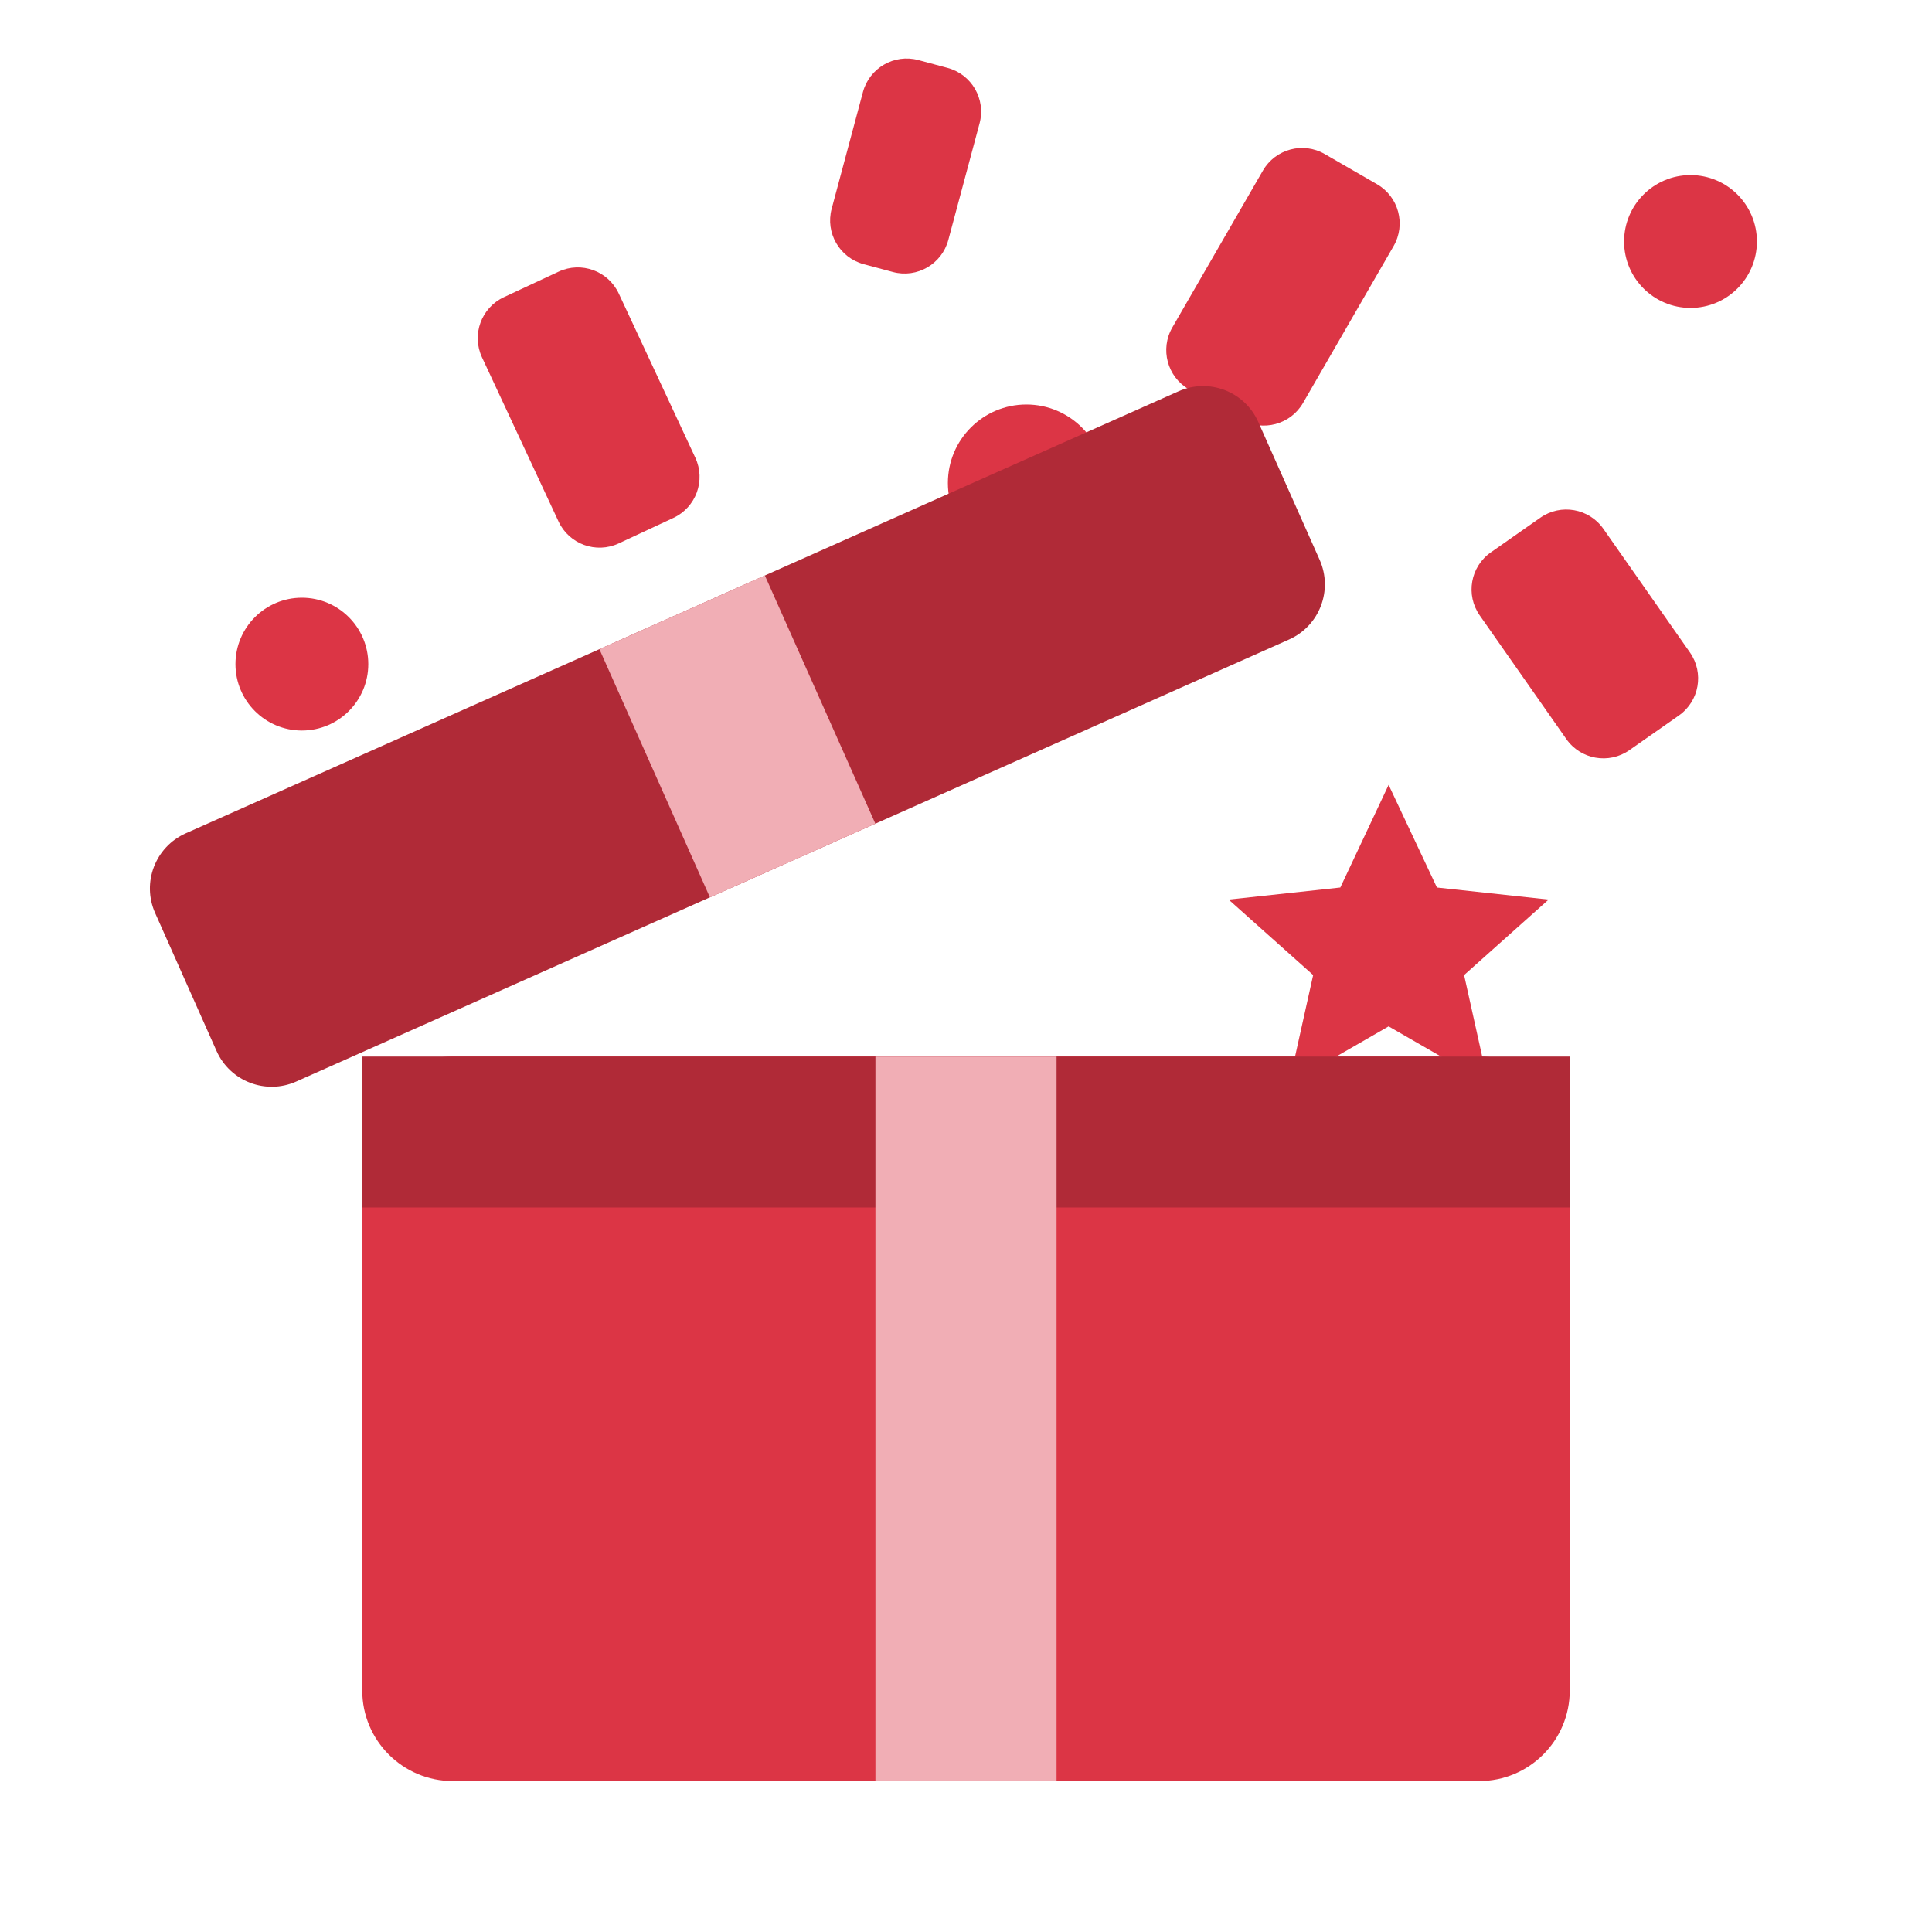
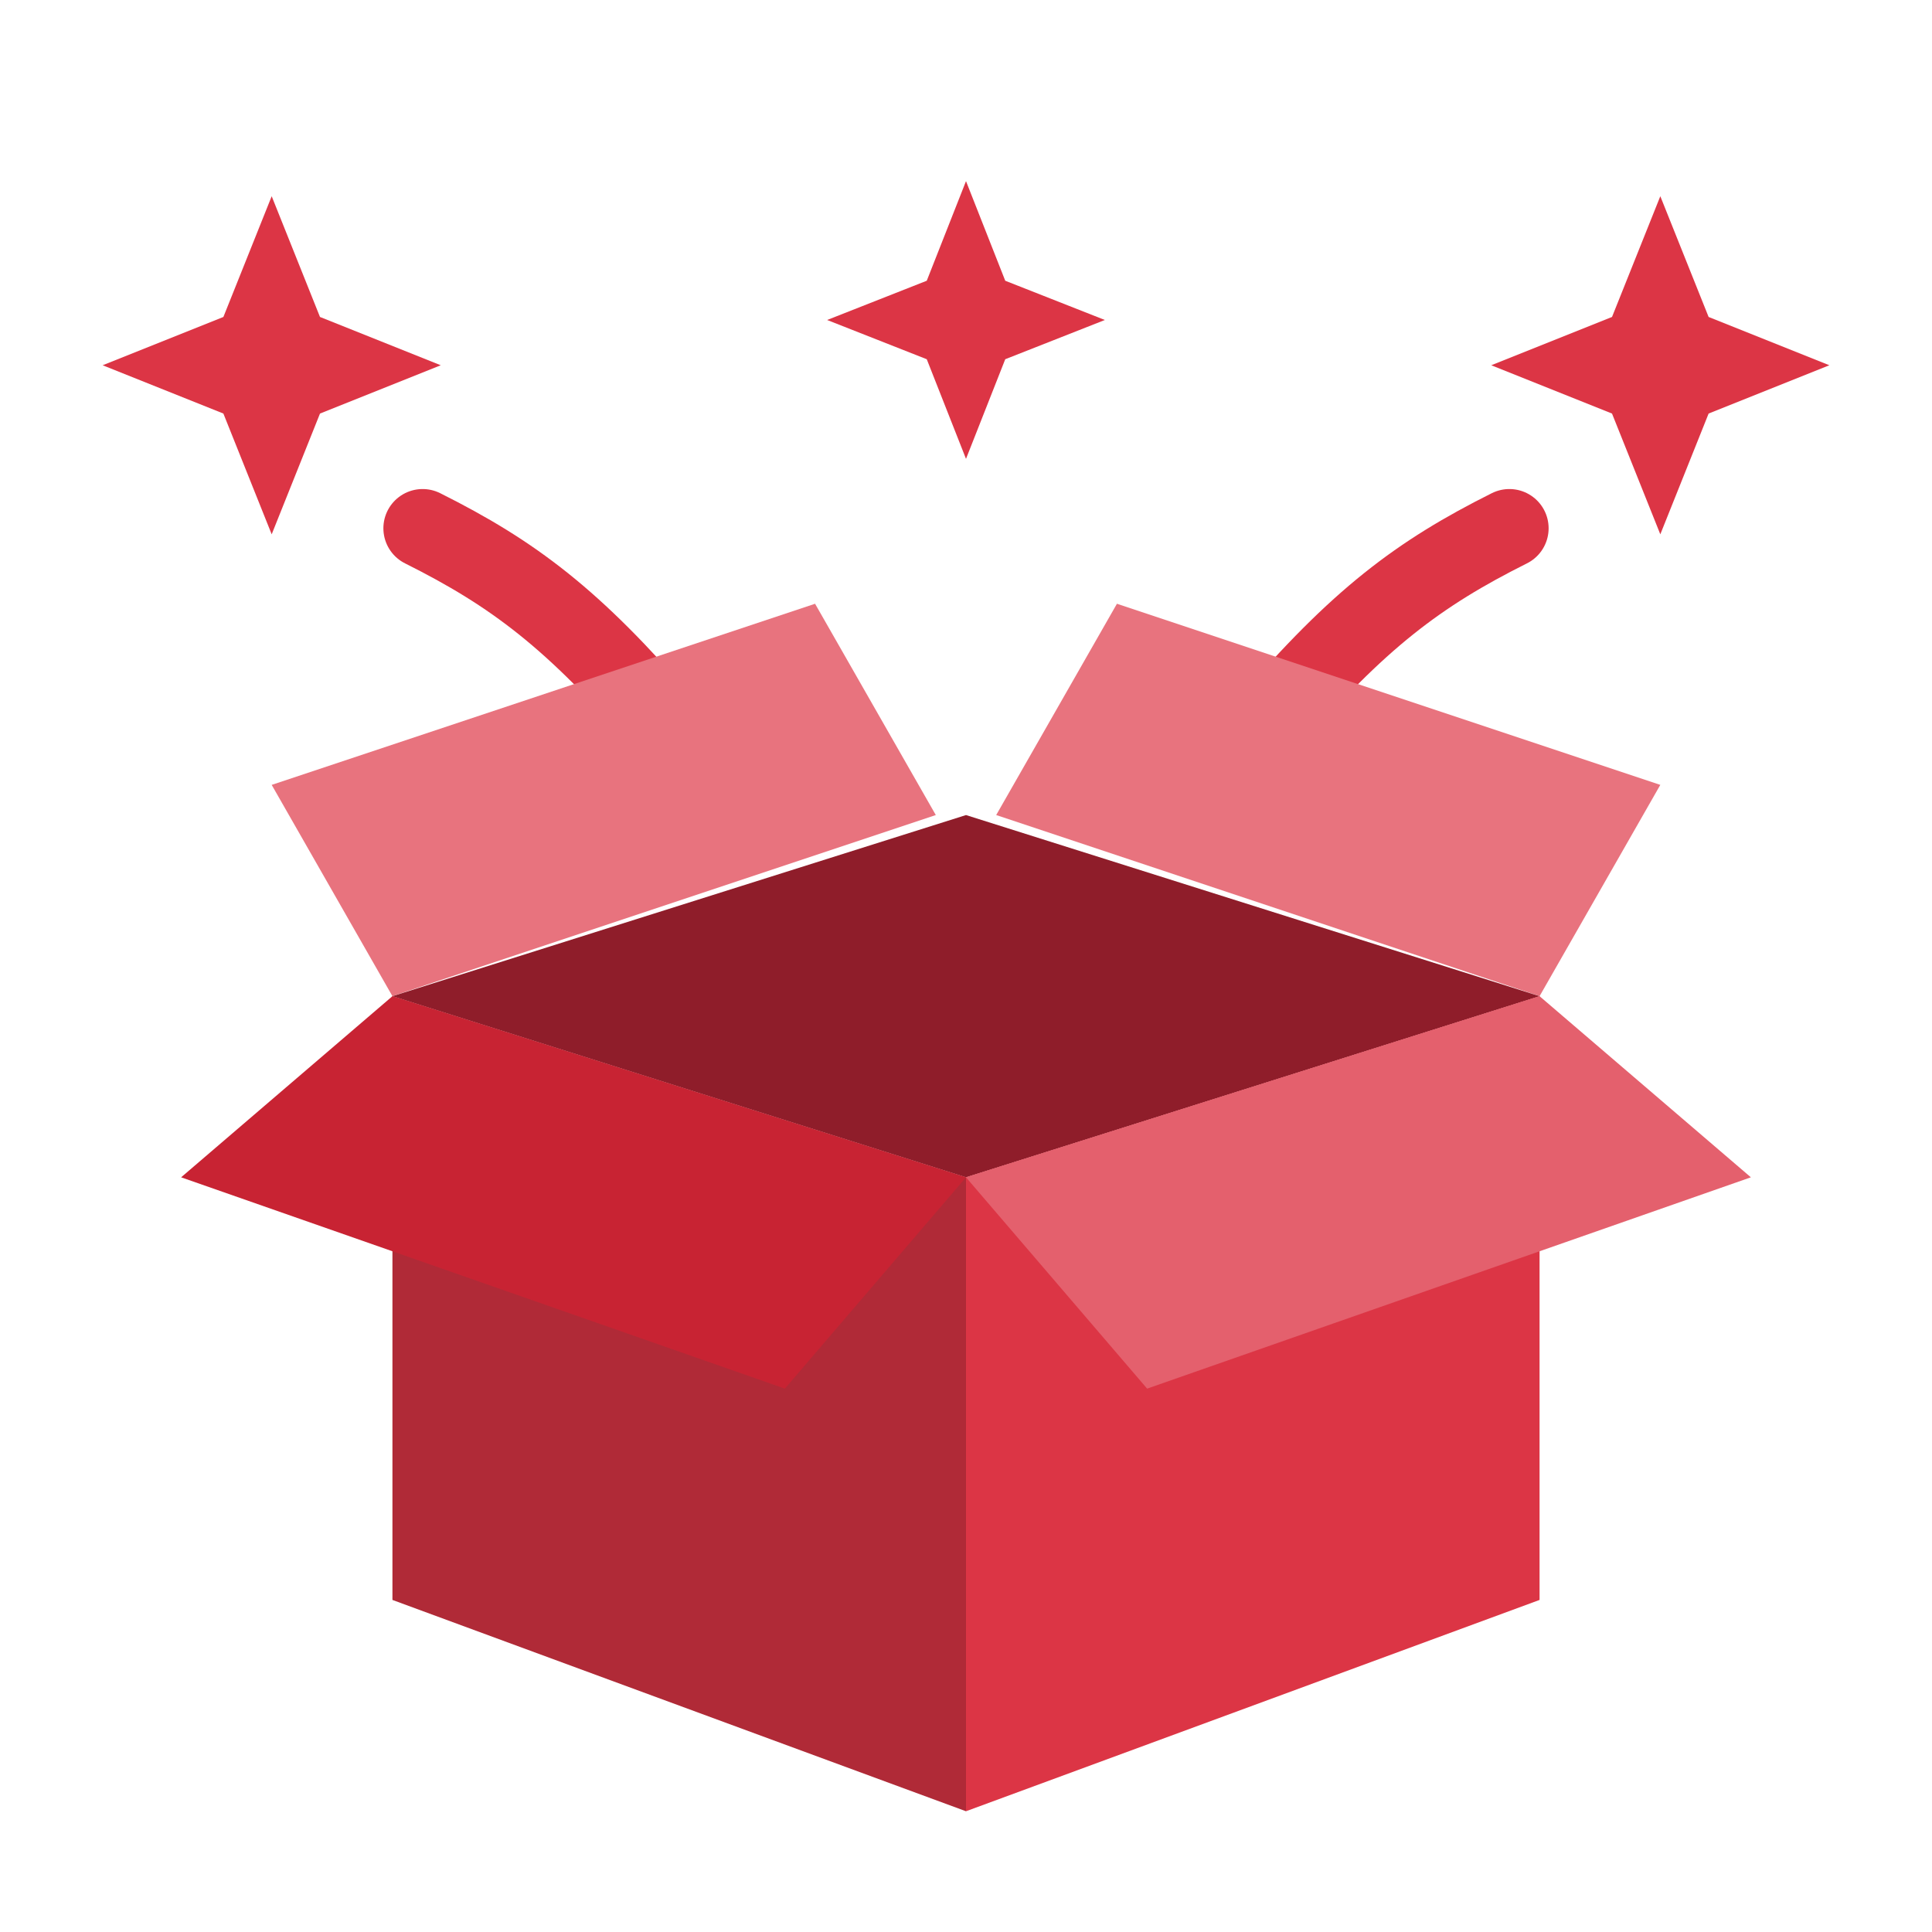
<svg xmlns="http://www.w3.org/2000/svg" viewBox="0 0 64 64" role="img" aria-label="MySurpresa">
-   <rect x="17" y="9" width="5" height="9" rx="1.5" fill="#dc3545" transform="rotate(-25 19.5 13.5)" />
-   <rect x="40" y="5" width="5" height="9" rx="1.5" fill="#dc3545" transform="rotate(30 42.5 9.5)" />
-   <rect x="50" y="17" width="5" height="8" rx="1.5" fill="#dc3545" transform="rotate(-35 52.5 21)" />
-   <rect x="28" y="2" width="4" height="7" rx="1.5" fill="#dc3545" transform="rotate(15 30 5.5)" />
-   <circle cx="34" cy="16" r="2.6" fill="#dc3545" />
-   <circle cx="10" cy="22" r="2.2" fill="#dc3545" />
-   <circle cx="56" cy="8" r="2.2" fill="#dc3545" />
-   <circle cx="24" cy="24" r="1.8" fill="#dc3545" />
-   <path d="M46 26l1.6 3.4 3.7.4-2.8 2.5.8 3.6-3.3-1.9-3.3 1.9.8-3.6-2.8-2.5 3.7-.4z" fill="#dc3545" />
-   <g transform="rotate(-24 9 34)">
-     <rect x="7" y="27" width="40" height="9" rx="2" fill="#b02a37" />
-     <rect x="24" y="27" width="6" height="9" fill="#f1aeb5" />
-   </g>
-   <rect x="12" y="35" width="40" height="24" rx="3" fill="#dc3545" />
-   <rect x="12" y="35" width="40" height="5" fill="#b02a37" />
-   <rect x="29" y="35" width="6" height="24" fill="#f1aeb5" />
+   <path d="M22 24C19 20.5 17 19 14 17.5M42 24C45 20.5 47 19 50 17.5" fill="none" stroke="#dc3545" stroke-width="2.6" stroke-linecap="round" />
+   <path d="M9 6.5l1.6 4 4 1.6-4 1.6-1.6 4-1.6-4-4-1.6 4-1.6z" fill="#dc3545" />
+   <path d="M55 6.5l1.6 4 4 1.6-4 1.6-1.6 4-1.6-4-4-1.6 4-1.6z" fill="#dc3545" />
+   <path d="M32 6l1.3 3.3 3.3 1.3-3.3 1.3L32 15.2l-1.3-3.3-3.3-1.3 3.3-1.3z" fill="#dc3545" />
+   <path d="M13 33L31 27 27 20 9 26z" fill="#e8737e" />
+   <path d="M33 27L51 33 55 26 37 20z" fill="#e8737e" />
+   <path d="M13 33L32 27 51 33 32 39z" fill="#8f1d2a" />
+   <path d="M13 33L32 39 32 60 13 53z" fill="#b02a37" />
+   <path d="M32 39L51 33 51 53 32 60z" fill="#dc3545" />
+   <path d="M13 33L32 39 26 46 6 39z" fill="#c82333" />
+   <path d="M32 39L51 33 58 39 38 46z" fill="#e4606d" />
</svg>
